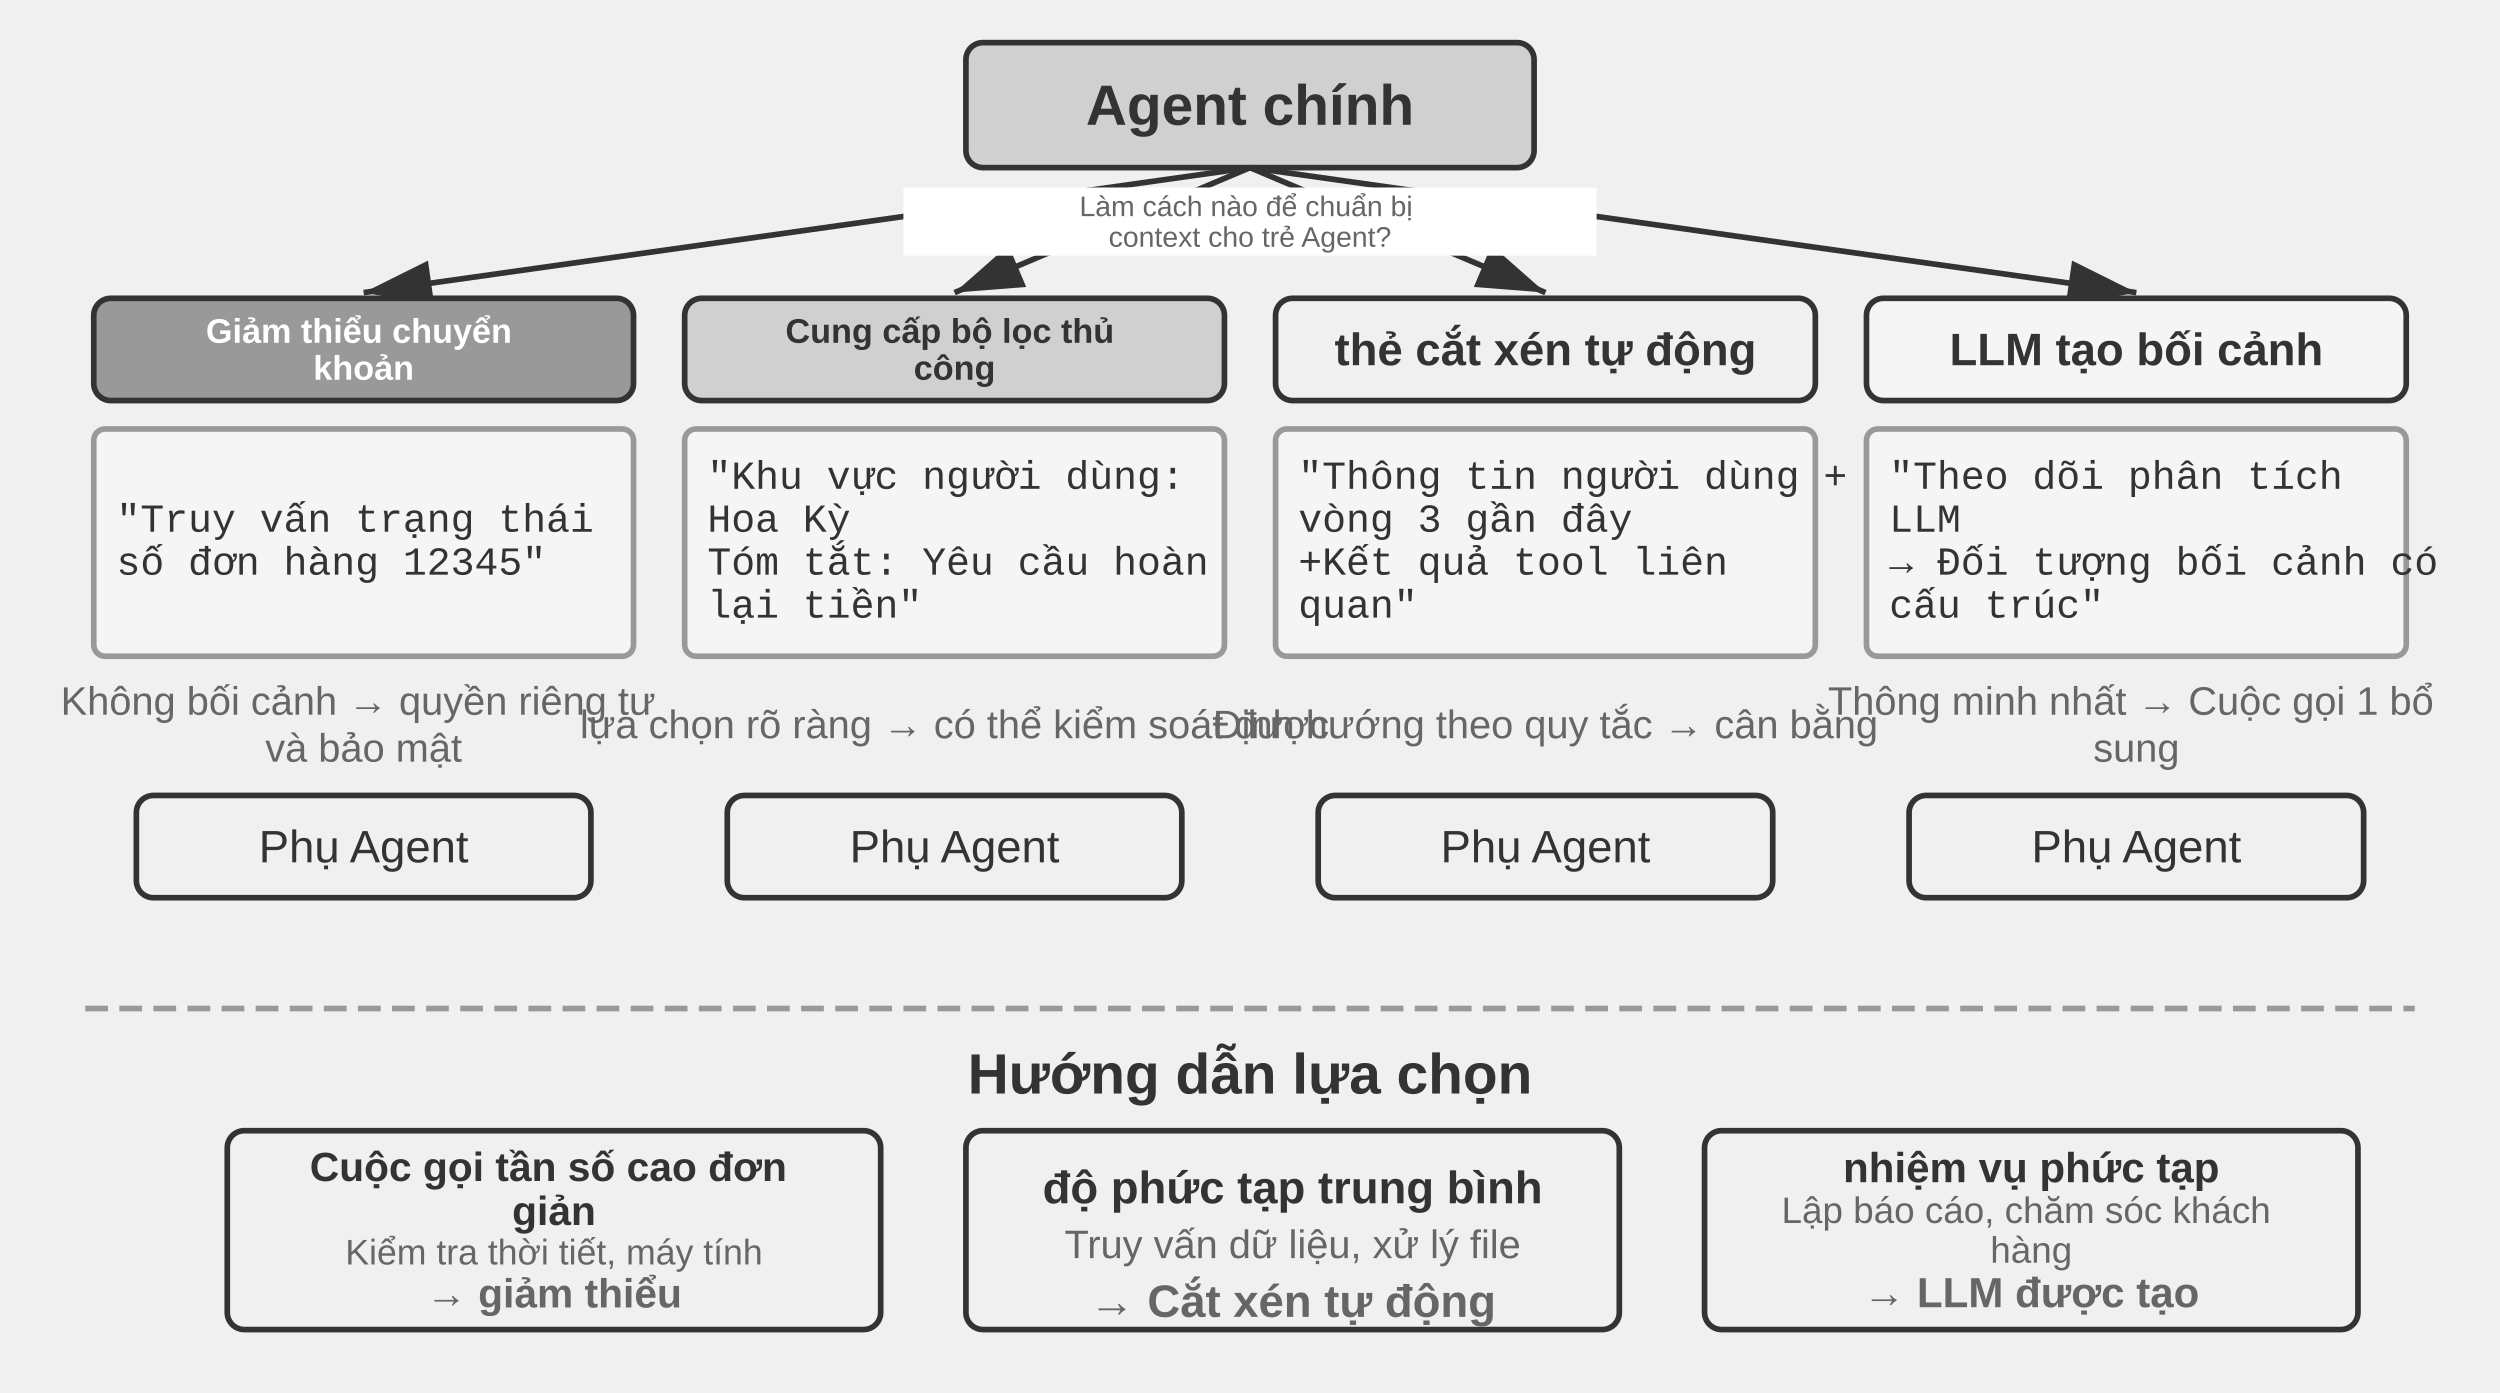
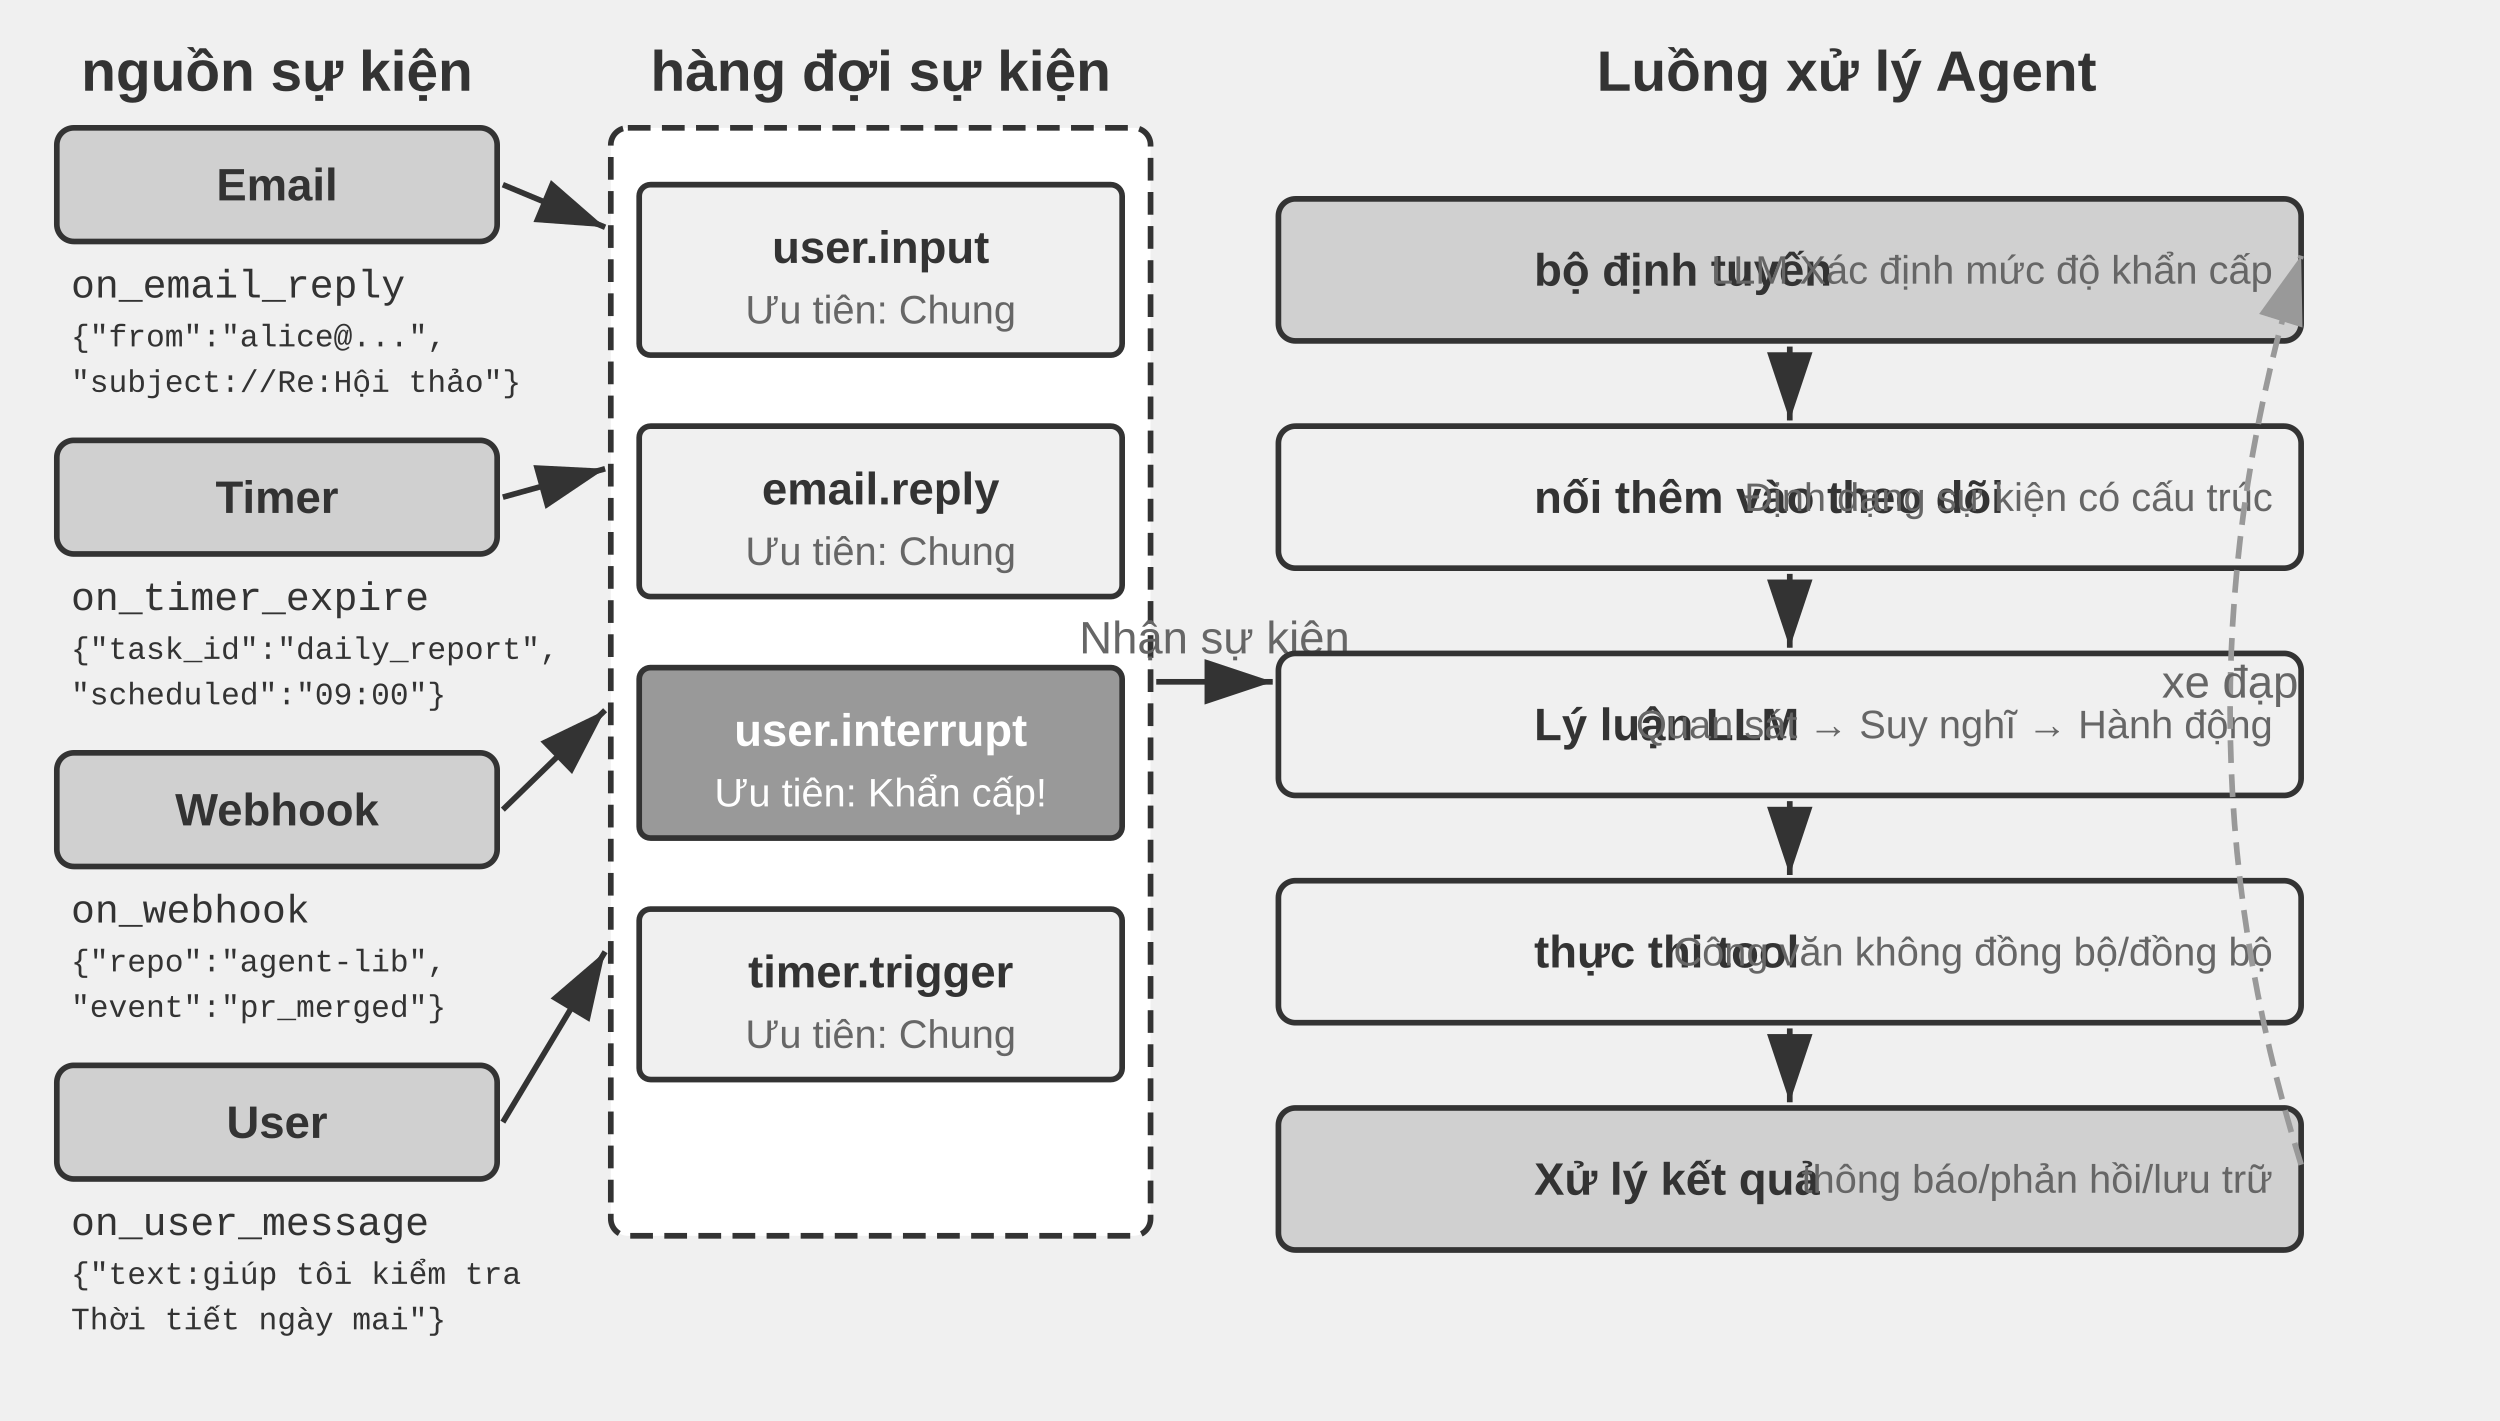
- <svg xmlns="http://www.w3.org/2000/svg" viewBox="0 40 880 490" width="880" height="490" style="background:#ffffff">
+ <svg xmlns="http://www.w3.org/2000/svg" viewBox="0 40 880 500" width="880" height="500" style="background:#ffffff">
  <defs>
    <marker id="ah" markerWidth="12" markerHeight="8" refX="12" refY="4" orient="auto">
      <polygon points="0 0, 12 4, 0 8" fill="#333333" />
    </marker>
    <marker id="ah-light" markerWidth="12" markerHeight="8" refX="12" refY="4" orient="auto">
      <polygon points="0 0, 12 4, 0 8" fill="#999999" />
    </marker>
  </defs>
-   <rect x="340.0" y="55" width="200" height="44" rx="6" fill="#d0d0d0" stroke="#333333" stroke-width="2" />
-   <text x="440.0" y="77.0" font-family="Arial, 'Helvetica Neue', Helvetica, 'PingFang SC', 'Microsoft YaHei', sans-serif" font-size="20" fill="#333333" text-anchor="middle" dominant-baseline="central" font-weight="bold">Agent chính</text>
-   <line x1="440.0" y1="99" x2="128.0" y2="143" stroke="#333333" stroke-width="2" marker-end="url(#ah)" />
-   <rect x="33.0" y="145" width="190" height="36" rx="6" fill="#999999" stroke="#333333" stroke-width="2" />
-   <text x="128.0" y="0" font-family="Arial, 'Helvetica Neue', Helvetica, 'PingFang SC', 'Microsoft YaHei', sans-serif" font-size="12.04" fill="#ffffff" text-anchor="middle" dominant-baseline="central" font-weight="bold">
-     <tspan x="128" dy="156.5">Giảm thiểu chuyển</tspan>
-     <tspan x="128" dy="13">khoản</tspan>
-   </text>
-   <rect x="33.0" y="191" width="190" height="80" rx="4" fill="#f5f5f5" stroke="#999999" stroke-width="2" />
-   <text x="41.0" y="0" font-family="'Courier New', Courier, monospace" font-size="14" fill="#333333" text-anchor="start" dominant-baseline="central">
-     <tspan x="41" dy="223.44">"Truy vấn trạng thái</tspan>
-     <tspan x="41" dy="15.12">số đơn hàng 12345"</tspan>
-   </text>
-   <text x="128.0" y="295" font-family="Arial, 'Helvetica Neue', Helvetica, 'PingFang SC', 'Microsoft YaHei', sans-serif" font-size="14" fill="#666666" text-anchor="middle" dominant-baseline="central" font-weight="normal">
-     <tspan x="128" dy="-8.26">Không bối cảnh → quyền riêng tư</tspan>
-     <tspan x="128" dy="16.52">và bảo mật</tspan>
-   </text>
-   <rect x="48.0" y="320" width="160" height="36" rx="6" fill="#f0f0f0" stroke="#333333" stroke-width="2" />
-   <text x="128.0" y="338.0" font-family="Arial, 'Helvetica Neue', Helvetica, 'PingFang SC', 'Microsoft YaHei', sans-serif" font-size="16" fill="#333333" text-anchor="middle" dominant-baseline="central" font-weight="normal">Phụ Agent</text>
-   <line x1="440.0" y1="99" x2="336.0" y2="143" stroke="#333333" stroke-width="2" marker-end="url(#ah)" />
-   <rect x="241.0" y="145" width="190" height="36" rx="6" fill="#d0d0d0" stroke="#333333" stroke-width="2" />
-   <text x="336.0" y="0" font-family="Arial, 'Helvetica Neue', Helvetica, 'PingFang SC', 'Microsoft YaHei', sans-serif" font-size="12.04" fill="#333333" text-anchor="middle" dominant-baseline="central" font-weight="bold">
-     <tspan x="336" dy="156.5">Cung cấp bộ lọc thủ</tspan>
-     <tspan x="336" dy="13">công</tspan>
-   </text>
-   <rect x="241.0" y="191" width="190" height="80" rx="4" fill="#f5f5f5" stroke="#999999" stroke-width="2" />
-   <text x="249.0" y="0" font-family="'Courier New', Courier, monospace" font-size="14" fill="#333333" text-anchor="start" dominant-baseline="central">
-     <tspan x="249" dy="208.32">"Khu vực người dùng:</tspan>
-     <tspan x="249" dy="15.12">Hoa Kỳ</tspan>
-   </text>
-   <text x="249.0" y="0" font-family="'Courier New', Courier, monospace" font-size="14" fill="#333333" text-anchor="start" dominant-baseline="central">
-     <tspan x="249" dy="238.56">Tóm tắt: Yêu cầu hoàn</tspan>
-     <tspan x="249" dy="15.12">lại tiền"</tspan>
-   </text>
-   <text x="336.0" y="295" font-family="Arial, 'Helvetica Neue', Helvetica, 'PingFang SC', 'Microsoft YaHei', sans-serif" font-size="14" fill="#666666" text-anchor="middle" dominant-baseline="central" font-weight="normal">lựa chọn rõ ràng → có thể kiểm soát được</text>
-   <rect x="256.0" y="320" width="160" height="36" rx="6" fill="#f0f0f0" stroke="#333333" stroke-width="2" />
-   <text x="336.0" y="338.0" font-family="Arial, 'Helvetica Neue', Helvetica, 'PingFang SC', 'Microsoft YaHei', sans-serif" font-size="16" fill="#333333" text-anchor="middle" dominant-baseline="central" font-weight="normal">Phụ Agent</text>
-   <line x1="440.0" y1="99" x2="544.0" y2="143" stroke="#333333" stroke-width="2" marker-end="url(#ah)" />
-   <rect x="449.0" y="145" width="190" height="36" rx="6" fill="#f0f0f0" stroke="#333333" stroke-width="2" />
-   <text x="544.0" y="163" font-family="Arial, 'Helvetica Neue', Helvetica, 'PingFang SC', 'Microsoft YaHei', sans-serif" font-size="16" fill="#333333" text-anchor="middle" dominant-baseline="central" font-weight="bold">thẻ cắt xén tự động</text>
-   <rect x="449.0" y="191" width="190" height="80" rx="4" fill="#f5f5f5" stroke="#999999" stroke-width="2" />
-   <text x="457.0" y="0" font-family="'Courier New', Courier, monospace" font-size="14" fill="#333333" text-anchor="start" dominant-baseline="central">
-     <tspan x="457" dy="208.32">"Thông tin người dùng +</tspan>
-     <tspan x="457" dy="15.12">vòng 3 gần đây</tspan>
-   </text>
-   <text x="457.0" y="0" font-family="'Courier New', Courier, monospace" font-size="14" fill="#333333" text-anchor="start" dominant-baseline="central">
-     <tspan x="457" dy="238.56">+Kết quả tool liên</tspan>
-     <tspan x="457" dy="15.12">quan"</tspan>
-   </text>
-   <text x="544.0" y="295" font-family="Arial, 'Helvetica Neue', Helvetica, 'PingFang SC', 'Microsoft YaHei', sans-serif" font-size="14" fill="#666666" text-anchor="middle" dominant-baseline="central" font-weight="normal">Định hướng theo quy tắc → cân bằng</text>
-   <rect x="464.0" y="320" width="160" height="36" rx="6" fill="#f0f0f0" stroke="#333333" stroke-width="2" />
-   <text x="544.0" y="338.0" font-family="Arial, 'Helvetica Neue', Helvetica, 'PingFang SC', 'Microsoft YaHei', sans-serif" font-size="16" fill="#333333" text-anchor="middle" dominant-baseline="central" font-weight="normal">Phụ Agent</text>
-   <line x1="440.0" y1="99" x2="752.0" y2="143" stroke="#333333" stroke-width="2" marker-end="url(#ah)" />
-   <rect x="657.0" y="145" width="190" height="36" rx="6" fill="#f5f5f5" stroke="#333333" stroke-width="2" />
-   <text x="752.0" y="163" font-family="Arial, 'Helvetica Neue', Helvetica, 'PingFang SC', 'Microsoft YaHei', sans-serif" font-size="16" fill="#333333" text-anchor="middle" dominant-baseline="central" font-weight="bold">LLM tạo bối cảnh</text>
-   <rect x="657.0" y="191" width="190" height="80" rx="4" fill="#f5f5f5" stroke="#999999" stroke-width="2" />
-   <text x="665.0" y="0" font-family="'Courier New', Courier, monospace" font-size="14" fill="#333333" text-anchor="start" dominant-baseline="central">
-     <tspan x="665" dy="208.32">"Theo dõi phân tích</tspan>
-     <tspan x="665" dy="15.12">LLM</tspan>
-   </text>
-   <text x="665.0" y="0" font-family="'Courier New', Courier, monospace" font-size="14" fill="#333333" text-anchor="start" dominant-baseline="central">
-     <tspan x="665" dy="238.56">→ Đối tượng bối cảnh có</tspan>
-     <tspan x="665" dy="15.12">cấu trúc"</tspan>
-   </text>
-   <text x="752.0" y="295" font-family="Arial, 'Helvetica Neue', Helvetica, 'PingFang SC', 'Microsoft YaHei', sans-serif" font-size="14" fill="#666666" text-anchor="middle" dominant-baseline="central" font-weight="normal">
-     <tspan x="752" dy="-8.26">Thông minh nhất → Cuộc gọi 1 bổ</tspan>
-     <tspan x="752" dy="16.52">sung</tspan>
-   </text>
-   <rect x="672.0" y="320" width="160" height="36" rx="6" fill="#f0f0f0" stroke="#333333" stroke-width="2" />
-   <text x="752.0" y="338.0" font-family="Arial, 'Helvetica Neue', Helvetica, 'PingFang SC', 'Microsoft YaHei', sans-serif" font-size="16" fill="#333333" text-anchor="middle" dominant-baseline="central" font-weight="normal">Phụ Agent</text>
-   <line x1="30" y1="395" x2="850" y2="395" stroke="#999999" stroke-width="2" stroke-dasharray="8,4" />
-   <text x="440.0" y="418" font-family="Arial, 'Helvetica Neue', Helvetica, 'PingFang SC', 'Microsoft YaHei', sans-serif" font-size="20" fill="#333333" text-anchor="middle" dominant-baseline="central" font-weight="bold">Hướng dẫn lựa chọn</text>
-   <rect x="80" y="438" width="230" height="70" rx="6" fill="#f0f0f0" stroke="#333333" stroke-width="2" />
-   <text x="195" y="0" font-family="Arial, 'Helvetica Neue', Helvetica, 'PingFang SC', 'Microsoft YaHei', sans-serif" font-size="14.34" fill="#333333" text-anchor="middle" dominant-baseline="central" font-weight="bold">
-     <tspan x="195" dy="450.74">Cuộc gọi tần số cao đơn</tspan>
-     <tspan x="195" dy="15.49">giản</tspan>
-   </text>
-   <text x="195" y="480.74" font-family="Arial, 'Helvetica Neue', Helvetica, 'PingFang SC', 'Microsoft YaHei', sans-serif" font-size="12.54" fill="#666666" text-anchor="middle" dominant-baseline="central" font-weight="normal">Kiểm tra thời tiết, máy tính</text>
-   <text x="195" y="495.26" font-family="Arial, 'Helvetica Neue', Helvetica, 'PingFang SC', 'Microsoft YaHei', sans-serif" font-size="14.34" fill="#666666" text-anchor="middle" dominant-baseline="central" font-weight="bold">→ giảm thiểu</text>
-   <rect x="340" y="438" width="230" height="70" rx="6" fill="#f0f0f0" stroke="#333333" stroke-width="2" />
-   <text x="455" y="458" font-family="Arial, 'Helvetica Neue', Helvetica, 'PingFang SC', 'Microsoft YaHei', sans-serif" font-size="16" fill="#333333" text-anchor="middle" dominant-baseline="central" font-weight="bold">độ phức tạp trung bình</text>
-   <text x="455" y="478" font-family="Arial, 'Helvetica Neue', Helvetica, 'PingFang SC', 'Microsoft YaHei', sans-serif" font-size="14" fill="#666666" text-anchor="middle" dominant-baseline="central" font-weight="normal">Truy vấn dữ liệu, xử lý file</text>
-   <text x="455" y="498" font-family="Arial, 'Helvetica Neue', Helvetica, 'PingFang SC', 'Microsoft YaHei', sans-serif" font-size="16" fill="#666666" text-anchor="middle" dominant-baseline="central" font-weight="bold">→ Cắt xén tự động</text>
-   <rect x="600" y="438" width="230" height="70" rx="6" fill="#f0f0f0" stroke="#333333" stroke-width="2" />
-   <text x="715" y="451.01" font-family="Arial, 'Helvetica Neue', Helvetica, 'PingFang SC', 'Microsoft YaHei', sans-serif" font-size="14.81" fill="#333333" text-anchor="middle" dominant-baseline="central" font-weight="bold">nhiệm vụ phức tạp</text>
-   <text x="715" y="0" font-family="Arial, 'Helvetica Neue', Helvetica, 'PingFang SC', 'Microsoft YaHei', sans-serif" font-size="12.96" fill="#666666" text-anchor="middle" dominant-baseline="central" font-weight="normal">
-     <tspan x="715" dy="466">Lập báo cáo, chăm sóc khách</tspan>
-     <tspan x="715" dy="14">hàng</tspan>
-   </text>
-   <text x="715" y="494.99" font-family="Arial, 'Helvetica Neue', Helvetica, 'PingFang SC', 'Microsoft YaHei', sans-serif" font-size="14.81" fill="#666666" text-anchor="middle" dominant-baseline="central" font-weight="bold">→ LLM được tạo</text>
-   <rect x="318" y="106" width="244" height="24" fill="#ffffff" />
-   <text x="440.0" y="0" font-family="Arial, 'Helvetica Neue', Helvetica, 'PingFang SC', 'Microsoft YaHei', sans-serif" font-size="10" fill="#666666" text-anchor="middle" dominant-baseline="central" font-weight="normal">
-     <tspan x="440" dy="112.6">Làm cách nào để chuẩn bị</tspan>
-     <tspan x="440" dy="10.8">context cho trẻ Agent?</tspan>
-   </text>
+   <text x="97.5" y="65" font-family="Arial, 'Helvetica Neue', Helvetica, 'PingFang SC', 'Microsoft YaHei', sans-serif" font-size="20" fill="#333333" text-anchor="middle" dominant-baseline="central" font-weight="bold">nguồn sự kiện</text>
+   <rect x="20" y="85" width="155" height="40" rx="6" fill="#d0d0d0" stroke="#333333" stroke-width="2" />
+   <text x="97.5" y="105.0" font-family="Arial, 'Helvetica Neue', Helvetica, 'PingFang SC', 'Microsoft YaHei', sans-serif" font-size="16" fill="#333333" text-anchor="middle" dominant-baseline="central" font-weight="bold">Email</text>
+   <text x="25" y="141" font-family="'Courier New', Courier, monospace" font-size="14" fill="#333333" text-anchor="start" dominant-baseline="central">on_email_reply</text>
+   <text x="25" y="159" font-family="'Courier New', Courier, monospace" font-size="11" fill="#333333" text-anchor="start" dominant-baseline="central">{"from":"alice@...",</text>
+   <text x="25" y="175" font-family="'Courier New', Courier, monospace" font-size="11" fill="#333333" text-anchor="start" dominant-baseline="central">"subject://Re:Hội thảo"}</text>
+   <rect x="20" y="195" width="155" height="40" rx="6" fill="#d0d0d0" stroke="#333333" stroke-width="2" />
+   <text x="97.5" y="215.0" font-family="Arial, 'Helvetica Neue', Helvetica, 'PingFang SC', 'Microsoft YaHei', sans-serif" font-size="16" fill="#333333" text-anchor="middle" dominant-baseline="central" font-weight="bold">Timer</text>
+   <text x="25" y="251" font-family="'Courier New', Courier, monospace" font-size="14" fill="#333333" text-anchor="start" dominant-baseline="central">on_timer_expire</text>
+   <text x="25" y="269" font-family="'Courier New', Courier, monospace" font-size="11" fill="#333333" text-anchor="start" dominant-baseline="central">{"task_id":"daily_report",</text>
+   <text x="25" y="285" font-family="'Courier New', Courier, monospace" font-size="11" fill="#333333" text-anchor="start" dominant-baseline="central">"scheduled":"09:00"}</text>
+   <rect x="20" y="305" width="155" height="40" rx="6" fill="#d0d0d0" stroke="#333333" stroke-width="2" />
+   <text x="97.5" y="325.0" font-family="Arial, 'Helvetica Neue', Helvetica, 'PingFang SC', 'Microsoft YaHei', sans-serif" font-size="16" fill="#333333" text-anchor="middle" dominant-baseline="central" font-weight="bold">Webhook</text>
+   <text x="25" y="361" font-family="'Courier New', Courier, monospace" font-size="14" fill="#333333" text-anchor="start" dominant-baseline="central">on_webhook</text>
+   <text x="25" y="379" font-family="'Courier New', Courier, monospace" font-size="11" fill="#333333" text-anchor="start" dominant-baseline="central">{"repo":"agent-lib",</text>
+   <text x="25" y="395" font-family="'Courier New', Courier, monospace" font-size="11" fill="#333333" text-anchor="start" dominant-baseline="central">"event":"pr_merged"}</text>
+   <rect x="20" y="415" width="155" height="40" rx="6" fill="#d0d0d0" stroke="#333333" stroke-width="2" />
+   <text x="97.5" y="435.0" font-family="Arial, 'Helvetica Neue', Helvetica, 'PingFang SC', 'Microsoft YaHei', sans-serif" font-size="16" fill="#333333" text-anchor="middle" dominant-baseline="central" font-weight="bold">User</text>
+   <text x="25" y="471" font-family="'Courier New', Courier, monospace" font-size="14" fill="#333333" text-anchor="start" dominant-baseline="central">on_user_message</text>
+   <text x="25" y="489" font-family="'Courier New', Courier, monospace" font-size="11" fill="#333333" text-anchor="start" dominant-baseline="central">{"text:giúp tôi kiểm tra</text>
+   <text x="25" y="505" font-family="'Courier New', Courier, monospace" font-size="11" fill="#333333" text-anchor="start" dominant-baseline="central">Thời tiết ngày mai"}</text>
+   <text x="310.0" y="65" font-family="Arial, 'Helvetica Neue', Helvetica, 'PingFang SC', 'Microsoft YaHei', sans-serif" font-size="20" fill="#333333" text-anchor="middle" dominant-baseline="central" font-weight="bold">hàng đợi sự kiện</text>
+   <rect x="215" y="85" width="190" height="390" rx="6" fill="#ffffff" stroke="#333333" stroke-width="2" stroke-dasharray="8,4" />
+   <rect x="225" y="105" width="170" height="60" rx="4" fill="#f0f0f0" stroke="#333333" stroke-width="2" />
+   <text x="310.0" y="127" font-family="Arial, 'Helvetica Neue', Helvetica, 'PingFang SC', 'Microsoft YaHei', sans-serif" font-size="16" fill="#333333" text-anchor="middle" dominant-baseline="central" font-weight="bold">user.input</text>
+   <text x="310.0" y="149" font-family="Arial, 'Helvetica Neue', Helvetica, 'PingFang SC', 'Microsoft YaHei', sans-serif" font-size="14" fill="#666666" text-anchor="middle" dominant-baseline="central" font-weight="normal">Ưu tiên: Chung</text>
+   <rect x="225" y="190" width="170" height="60" rx="4" fill="#f0f0f0" stroke="#333333" stroke-width="2" />
+   <text x="310.0" y="212" font-family="Arial, 'Helvetica Neue', Helvetica, 'PingFang SC', 'Microsoft YaHei', sans-serif" font-size="16" fill="#333333" text-anchor="middle" dominant-baseline="central" font-weight="bold">email.reply</text>
+   <text x="310.0" y="234" font-family="Arial, 'Helvetica Neue', Helvetica, 'PingFang SC', 'Microsoft YaHei', sans-serif" font-size="14" fill="#666666" text-anchor="middle" dominant-baseline="central" font-weight="normal">Ưu tiên: Chung</text>
+   <rect x="225" y="275" width="170" height="60" rx="4" fill="#999999" stroke="#333333" stroke-width="2" />
+   <text x="310.0" y="297" font-family="Arial, 'Helvetica Neue', Helvetica, 'PingFang SC', 'Microsoft YaHei', sans-serif" font-size="16" fill="#ffffff" text-anchor="middle" dominant-baseline="central" font-weight="bold">user.interrupt</text>
+   <text x="310.0" y="319" font-family="Arial, 'Helvetica Neue', Helvetica, 'PingFang SC', 'Microsoft YaHei', sans-serif" font-size="14" fill="#ffffff" text-anchor="middle" dominant-baseline="central" font-weight="normal">Ưu tiên: Khẩn cấp!</text>
+   <rect x="225" y="360" width="170" height="60" rx="4" fill="#f0f0f0" stroke="#333333" stroke-width="2" />
+   <text x="310.0" y="382" font-family="Arial, 'Helvetica Neue', Helvetica, 'PingFang SC', 'Microsoft YaHei', sans-serif" font-size="16" fill="#333333" text-anchor="middle" dominant-baseline="central" font-weight="bold">timer.trigger</text>
+   <text x="310.0" y="404" font-family="Arial, 'Helvetica Neue', Helvetica, 'PingFang SC', 'Microsoft YaHei', sans-serif" font-size="14" fill="#666666" text-anchor="middle" dominant-baseline="central" font-weight="normal">Ưu tiên: Chung</text>
+   <line x1="177" y1="105" x2="213" y2="120" stroke="#333333" stroke-width="2" marker-end="url(#ah)" />
+   <line x1="177" y1="215" x2="213" y2="205" stroke="#333333" stroke-width="2" marker-end="url(#ah)" />
+   <line x1="177" y1="325" x2="213" y2="290" stroke="#333333" stroke-width="2" marker-end="url(#ah)" />
+   <line x1="177" y1="435" x2="213" y2="375" stroke="#333333" stroke-width="2" marker-end="url(#ah)" />
+   <text x="650" y="65" font-family="Arial, 'Helvetica Neue', Helvetica, 'PingFang SC', 'Microsoft YaHei', sans-serif" font-size="20" fill="#333333" text-anchor="middle" dominant-baseline="central" font-weight="bold">Luồng xử lý Agent</text>
+   <line x1="407" y1="280" x2="448" y2="280" stroke="#333333" stroke-width="2" marker-end="url(#ah)" />
+   <text x="427.5" y="270.0" font-family="Arial, 'Helvetica Neue', Helvetica, 'PingFang SC', 'Microsoft YaHei', sans-serif" font-size="16" fill="#666666" text-anchor="middle">Nhận sự kiện</text>
+   <rect x="450" y="110" width="360" height="50" rx="6" fill="#d0d0d0" stroke="#333333" stroke-width="2" />
+   <text x="540" y="135.0" font-family="Arial, 'Helvetica Neue', Helvetica, 'PingFang SC', 'Microsoft YaHei', sans-serif" font-size="16" fill="#333333" text-anchor="start" dominant-baseline="central" font-weight="bold">bộ định tuyến</text>
+   <text x="800" y="135.0" font-family="Arial, 'Helvetica Neue', Helvetica, 'PingFang SC', 'Microsoft YaHei', sans-serif" font-size="14" fill="#666666" text-anchor="end" dominant-baseline="central" font-weight="normal">LLM Xác định mức độ khẩn cấp</text>
+   <line x1="630.0" y1="162" x2="630.0" y2="188" stroke="#333333" stroke-width="2" marker-end="url(#ah)" />
+   <rect x="450" y="190" width="360" height="50" rx="6" fill="#f0f0f0" stroke="#333333" stroke-width="2" />
+   <text x="540" y="215.0" font-family="Arial, 'Helvetica Neue', Helvetica, 'PingFang SC', 'Microsoft YaHei', sans-serif" font-size="16" fill="#333333" text-anchor="start" dominant-baseline="central" font-weight="bold">nối thêm vào theo dõi</text>
+   <text x="800" y="215.0" font-family="Arial, 'Helvetica Neue', Helvetica, 'PingFang SC', 'Microsoft YaHei', sans-serif" font-size="14" fill="#666666" text-anchor="end" dominant-baseline="central" font-weight="normal">Định dạng sự kiện có cấu trúc</text>
+   <line x1="630.0" y1="242" x2="630.0" y2="268" stroke="#333333" stroke-width="2" marker-end="url(#ah)" />
+   <rect x="450" y="270" width="360" height="50" rx="6" fill="#f0f0f0" stroke="#333333" stroke-width="2" />
+   <text x="540" y="295.0" font-family="Arial, 'Helvetica Neue', Helvetica, 'PingFang SC', 'Microsoft YaHei', sans-serif" font-size="16" fill="#333333" text-anchor="start" dominant-baseline="central" font-weight="bold">Lý luận LLM</text>
+   <text x="800" y="295.0" font-family="Arial, 'Helvetica Neue', Helvetica, 'PingFang SC', 'Microsoft YaHei', sans-serif" font-size="14" fill="#666666" text-anchor="end" dominant-baseline="central" font-weight="normal">Quan sát → Suy nghĩ → Hành động</text>
+   <line x1="630.0" y1="322" x2="630.0" y2="348" stroke="#333333" stroke-width="2" marker-end="url(#ah)" />
+   <rect x="450" y="350" width="360" height="50" rx="6" fill="#f0f0f0" stroke="#333333" stroke-width="2" />
+   <text x="540" y="375.0" font-family="Arial, 'Helvetica Neue', Helvetica, 'PingFang SC', 'Microsoft YaHei', sans-serif" font-size="16" fill="#333333" text-anchor="start" dominant-baseline="central" font-weight="bold">thực thi tool</text>
+   <text x="800" y="375.0" font-family="Arial, 'Helvetica Neue', Helvetica, 'PingFang SC', 'Microsoft YaHei', sans-serif" font-size="14" fill="#666666" text-anchor="end" dominant-baseline="central" font-weight="normal">Công văn không đồng bộ/đồng bộ</text>
+   <line x1="630.0" y1="402" x2="630.0" y2="428" stroke="#333333" stroke-width="2" marker-end="url(#ah)" />
+   <rect x="450" y="430" width="360" height="50" rx="6" fill="#d0d0d0" stroke="#333333" stroke-width="2" />
+   <text x="540" y="455.0" font-family="Arial, 'Helvetica Neue', Helvetica, 'PingFang SC', 'Microsoft YaHei', sans-serif" font-size="16" fill="#333333" text-anchor="start" dominant-baseline="central" font-weight="bold">Xử lý kết quả</text>
+   <text x="800" y="455.0" font-family="Arial, 'Helvetica Neue', Helvetica, 'PingFang SC', 'Microsoft YaHei', sans-serif" font-size="14" fill="#666666" text-anchor="end" dominant-baseline="central" font-weight="normal">thông báo/phản hồi/lưu trữ</text>
+   <path d="M 810,450 Q 760.0,290.0 810,130" fill="none" stroke="#999999" stroke-width="2" stroke-dasharray="8,4" marker-end="url(#ah-light)" />
+   <text x="785.0" y="280.0" font-family="Arial, 'Helvetica Neue', Helvetica, 'PingFang SC', 'Microsoft YaHei', sans-serif" font-size="16" fill="#666666" text-anchor="middle" dominant-baseline="central" font-weight="normal">xe đạp</text>
</svg>
